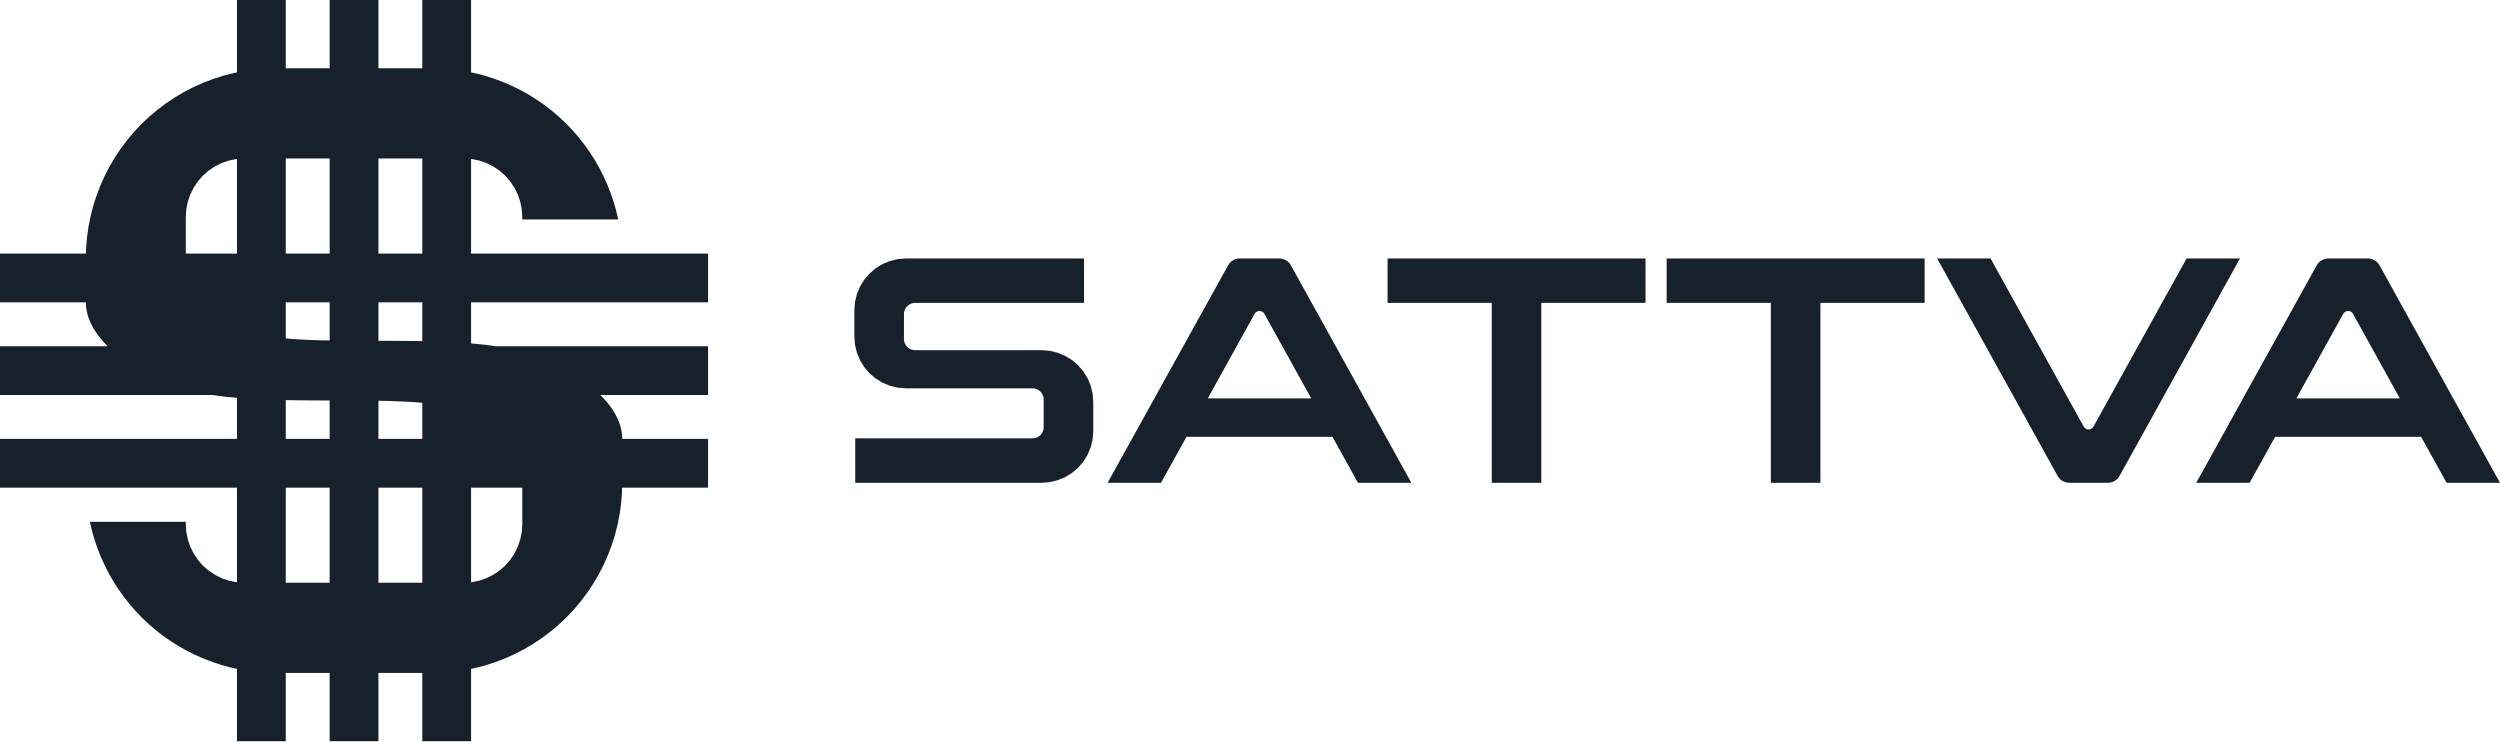
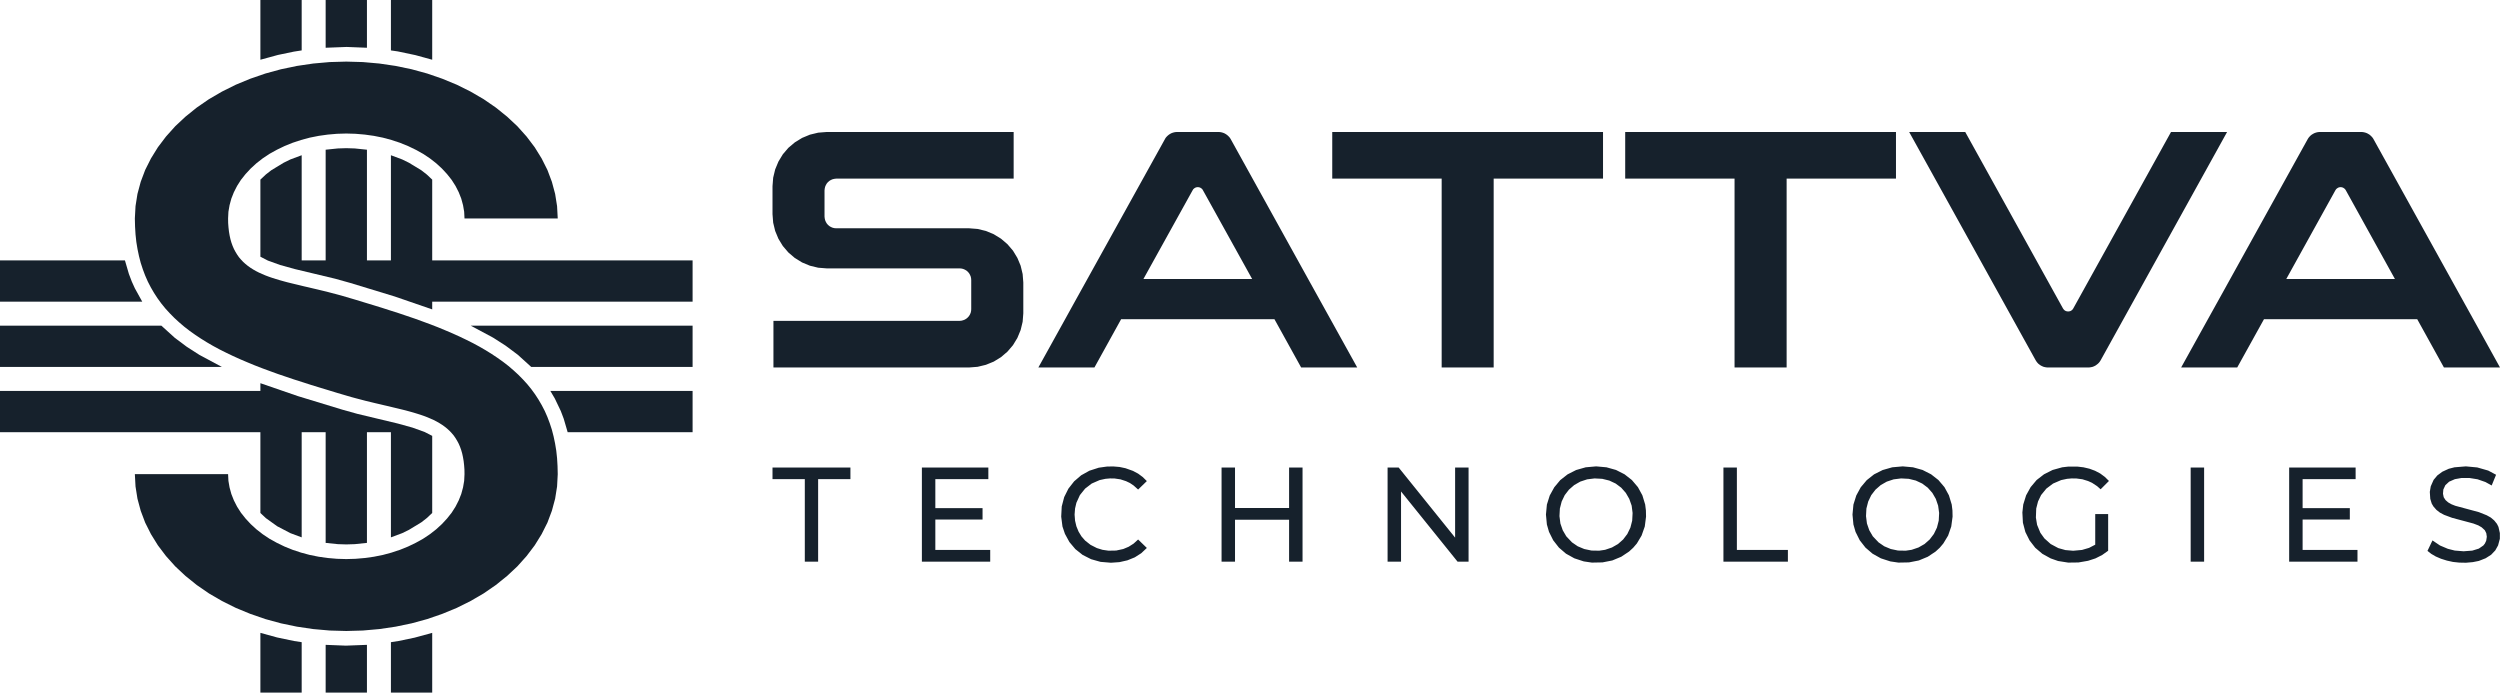
- <svg xmlns="http://www.w3.org/2000/svg" viewBox="0 0 512.66 152" role="img" aria-label="Sattva">
-   <g fill="#16212c" fill-rule="evenodd">
-     <path d="M145.2 52L96.6 52L96.6 32.6L96.67 32.6L98.21 32.91L99.69 33.41L101.1 34.11L102.41 34.98L103.59 36.01L104.62 37.19L105.49 38.5L106.19 39.91L106.69 41.39L107 42.93L107.1 44.5L107.1 45L126.77 45L126.34 43.15L125.81 41.32L125.2 39.53L124.5 37.76L123.71 36.03L122.85 34.34L121.9 32.69L120.87 31.1L119.76 29.55L118.58 28.06L117.33 26.63L116.02 25.26L114.63 23.96L113.19 22.73L111.68 21.56L110.12 20.48L108.52 19.47L106.86 18.54L105.16 17.69L103.42 16.93L101.64 16.25L99.84 15.65L98.01 15.15L96.6 14.84L96.6 0L86.6 0L86.6 14L77.6 14L77.6 0L67.6 0L67.6 14L58.6 14L58.6 0L48.6 0L48.6 14.84L47.92 14.98L45.8 15.52L43.72 16.19L41.68 16.97L39.68 17.86L37.73 18.87L35.85 19.98L34.03 21.19L32.28 22.51L30.61 23.92L29.02 25.42L27.52 27.01L26.11 28.68L24.79 30.43L23.58 32.25L22.47 34.13L21.46 36.08L20.57 38.08L19.79 40.12L19.12 42.2L18.58 44.32L18.15 46.47L17.85 48.63L17.66 50.81L17.63 52L0 52L0 62L17.6 62L17.64 62.86L17.77 63.71L17.97 64.57L18.25 65.41L18.61 66.26L19.03 67.09L19.53 67.92L20.1 68.74L20.74 69.54L21.44 70.33L22.09 71L0 71L0 81L43.6 81L43.74 81.02L45.13 81.22L46.57 81.39L48.06 81.53L48.6 81.58L48.6 90L0 90L0 100L48.6 100L48.6 119.4L48.53 119.4L46.99 119.09L45.51 118.59L44.1 117.89L42.79 117.02L41.61 115.99L40.58 114.81L39.71 113.5L39.01 112.09L38.51 110.61L38.2 109.07L38.1 107.5L38.1 107L18.43 107L18.86 108.85L19.39 110.68L20 112.47L20.7 114.24L21.49 115.97L22.35 117.66L23.3 119.31L24.33 120.9L25.44 122.45L26.62 123.94L27.87 125.37L29.18 126.74L30.57 128.04L32.01 129.27L33.52 130.44L35.08 131.52L36.68 132.53L38.34 133.46L40.04 134.31L41.78 135.07L43.56 135.75L45.36 136.35L47.19 136.85L48.6 137.16L48.6 152L58.6 152L58.6 138L67.6 138L67.6 152L77.6 152L77.6 138L86.6 138L86.6 152L96.6 152L96.6 137.16L97.28 137.02L99.4 136.48L101.48 135.81L103.52 135.03L105.52 134.14L107.47 133.13L109.35 132.02L111.17 130.81L112.92 129.49L114.59 128.08L116.18 126.58L117.68 124.99L119.09 123.32L120.41 121.57L121.62 119.75L122.73 117.87L123.74 115.92L124.63 113.92L125.41 111.88L126.08 109.8L126.62 107.68L127.05 105.53L127.35 103.37L127.54 101.19L127.57 100L145.2 100L145.2 90L127.6 90L127.56 89.14L127.43 88.29L127.23 87.43L126.95 86.59L126.59 85.74L126.17 84.91L125.67 84.08L125.1 83.26L124.46 82.46L123.76 81.67L123.11 81L145.2 81L145.2 71L101.6 71L101.46 70.98L100.07 70.78L98.63 70.61L97.14 70.47L96.6 70.42L96.6 62L145.2 62ZM77.6 52L77.6 32.5L86.6 32.5L86.6 52ZM58.6 52L58.6 32.5L67.6 32.5L67.6 52ZM48.6 52L38.1 52L38.1 44.5L38.2 42.93L38.51 41.39L39.01 39.91L39.71 38.5L40.58 37.19L41.61 36.01L42.79 34.98L44.1 34.11L45.51 33.41L46.99 32.91L48.53 32.6L48.6 32.6ZM58.6 100L67.6 100L67.6 119.5L58.6 119.5ZM58.6 82.05L59.43 82.06L61.14 82.09L62.86 82.1L64.57 82.11L66.29 82.12L67.6 82.12L67.6 90L58.6 90ZM58.6 62L67.6 62L67.6 69.82L67.26 69.81L65.7 69.78L64.19 69.73L62.71 69.67L61.29 69.6L59.92 69.51L58.6 69.4ZM86.6 62L86.6 69.95L85.77 69.94L84.06 69.91L82.34 69.9L80.62 69.89L78.91 69.88L77.6 69.88L77.6 62ZM79.5 82.22L81.01 82.27L82.49 82.33L83.91 82.4L85.28 82.49L86.6 82.6L86.6 90L77.6 90L77.6 82.18L77.94 82.19ZM107 109.07L106.69 110.61L106.19 112.09L105.49 113.5L104.62 114.81L103.59 115.99L102.41 117.02L101.1 117.89L99.69 118.59L98.21 119.09L96.67 119.4L96.6 119.4L96.6 100L107.1 100L107.1 107.5ZM77.6 100L86.6 100L86.6 119.5L77.6 119.5Z" />
-     <path d="M184.12 53.13L182.51 53.52L180.98 54.15L179.56 55.02L178.3 56.1L177.22 57.36L176.35 58.78L175.72 60.31L175.33 61.92L175.2 63.58L175.2 69.05L175.33 70.71L175.72 72.32L176.35 73.86L177.22 75.27L178.3 76.54L179.56 77.61L180.98 78.48L182.51 79.12L184.12 79.5L185.78 79.63L211.72 79.63L212.08 79.66L212.43 79.75L212.77 79.88L213.08 80.07L213.35 80.31L213.58 80.58L213.77 80.89L213.91 81.22L214 81.57L214.02 81.93L214.02 87.59L214 87.95L213.91 88.3L213.77 88.64L213.58 88.94L213.35 89.22L213.08 89.45L212.77 89.64L212.43 89.78L212.08 89.86L211.72 89.89L175.38 89.89L175.38 99L213.61 99L215.27 98.87L216.88 98.48L218.41 97.85L219.83 96.98L221.09 95.9L222.17 94.64L223.04 93.22L223.67 91.69L224.06 90.08L224.19 88.42L224.19 82.39L224.06 80.74L223.67 79.12L223.04 77.59L222.17 76.18L221.09 74.91L219.83 73.83L218.41 72.97L216.88 72.33L215.27 71.94L213.61 71.81L187.67 71.81L187.31 71.79L186.96 71.7L186.62 71.56L186.31 71.37L186.04 71.14L185.81 70.87L185.62 70.56L185.48 70.22L185.39 69.87L185.37 69.51L185.37 64.41L185.39 64.05L185.48 63.7L185.62 63.36L185.81 63.06L186.04 62.78L186.31 62.55L186.62 62.36L186.96 62.22L187.31 62.14L187.67 62.11L222.3 62.11L222.3 53L185.78 53ZM264.57 54.17L264.38 53.94L264.18 53.73L263.95 53.54L263.71 53.38L263.45 53.25L263.17 53.14L262.89 53.06L262.6 53.02L262.31 53L254.24 53L253.95 53.02L253.66 53.06L253.38 53.14L253.1 53.25L252.84 53.38L252.6 53.54L252.37 53.73L252.17 53.94L251.99 54.17L251.83 54.42L233.95 86.7L232.36 89.57L227.13 99L238.08 99L243.31 89.57L273.24 89.57L278.47 99L289.42 99L284.19 89.57L279.84 81.7L264.72 54.42ZM257.8 63.87L258.03 63.8L258.28 63.77L258.52 63.8L258.75 63.87L258.96 64L259.14 64.16L259.28 64.36L268.89 81.7L247.67 81.7L257.27 64.36L257.41 64.16L257.59 64ZM305.91 53L284.54 53L284.54 62.11L305.91 62.11L305.91 99L316.07 99L316.07 62.11L337.44 62.11L337.44 53L316.07 53ZM373.3 53L363.13 53L341.77 53L341.77 62.11L363.13 62.11L363.13 99L373.3 99L373.3 62.11L394.67 62.11L394.67 53ZM432.82 98.94L433.1 98.86L433.37 98.75L433.63 98.62L433.88 98.46L434.1 98.27L434.31 98.06L434.49 97.83L434.65 97.58L459.34 53L448.39 53L429.3 87.47L429.16 87.67L428.98 87.84L428.77 87.96L428.54 88.04L428.29 88.06L428.05 88.04L427.82 87.96L427.61 87.84L427.43 87.67L427.29 87.47L408.19 53L397.24 53L421.94 97.58L422.09 97.83L422.28 98.06L422.48 98.27L422.71 98.46L422.95 98.62L423.21 98.75L423.49 98.86L423.77 98.94L424.06 98.98L424.35 99L432.23 99L432.53 98.98ZM487.96 54.42L487.8 54.17L487.62 53.94L487.42 53.73L487.19 53.54L486.95 53.38L486.69 53.25L486.41 53.14L486.13 53.06L485.84 53.02L485.55 53L477.48 53L477.19 53.02L476.9 53.06L476.62 53.14L476.34 53.25L476.08 53.38L475.84 53.54L475.61 53.73L475.41 53.94L475.22 54.17L475.07 54.42L459.95 81.7L458.72 83.94L455.6 89.57L450.37 99L461.32 99L466.55 89.57L496.48 89.57L501.71 99L512.66 99L507.43 89.57L504.3 83.92L503.07 81.7ZM481.04 63.87L481.27 63.8L481.51 63.77L481.76 63.8L481.99 63.87L482.2 64L482.38 64.16L482.52 64.36L492.12 81.7L470.9 81.7L480.51 64.36L480.65 64.16L480.83 64Z" />
-   </g>
+ <svg xmlns="http://www.w3.org/2000/svg" viewBox="0 0 3754.0 1040.0" role="img" aria-label="Sattva Technologies">
+   <path fill="#16212c" fill-rule="evenodd" d="M489 71.7L520.6 70.5L551 71.7L551 0L489 0ZM391 89.7L417.4 82.5L441.4 77.5L453 75.7L453 0L391 0ZM213.6 453L202.5 432.9L197.9 422.8L193.5 411.2L187.6 391L0 391L0 453ZM333.2 551L299.6 533L280.7 520.9L262.5 507.3L242.3 489L0 489L0 551ZM391 770.3L399.2 778L416.2 790.2L436.1 800.6L453 806.9L453 649L489 649L489 815.2L507.3 817.1L520 817.5L532.7 817.1L551 815.2L551 649L587 649L587 806.9L603.9 800.6L614.1 795.6L632.7 784.3L640.8 778L649 770.3L649 654.5L637.7 648.7L619.4 642.1L597.4 636L536.8 621.5L513.9 615.1L447.3 594.8L391 575.4L391 587L0 587L0 649L391 649ZM441.4 962.5L416.1 957.2L391 950.3L391 1040L453 1040L453 964.3ZM597.3 77.2L623.9 82.8L649 89.7L649 0L587 0L587 75.7ZM632.7 255.7L614.1 244.4L603.9 239.4L587 233.1L587 391L551 391L551 224.8L532.7 222.9L520 222.5L507.3 222.9L489 224.8L489 391L453 391L453 233.1L436.1 239.4L425.9 244.4L407.3 255.7L399.2 262L391 269.7L391 385.5L402.3 391.3L420.6 397.9L442.6 404L503.2 418.5L526.1 424.9L592.7 445.2L649 464.6L649 453L1040 453L1040 391L649 391L649 269.7L640.8 262ZM706.8 489L740.4 507L759.3 519.1L777.5 532.7L797.7 551L1040 551L1040 489ZM826.4 587L833.1 598.4L842.1 617.2L846.5 628.8L852.4 649L1040 649L1040 587ZM649 950.3L622.6 957.5L598.6 962.5L587 964.3L587 1040L649 1040ZM551 968.3L519.4 969.5L489 968.3L489 1040L551 1040Z" />
+   <path fill="#16212c" fill-rule="evenodd" d="M837.5 328L836.5 309.5L833.6 291.2L828.7 273L822 255.2L813.3 237.9L802.9 221.1L790.7 205L776.9 189.6L761.4 175.1L744.5 161.5L726.2 148.9L706.6 137.5L685.9 127.2L664.1 118.2L641.5 110.4L618.1 104L594.1 99L569.7 95.4L544.9 93.2L520 92.5L495.1 93.2L470.3 95.4L445.9 99L421.9 104L398.5 110.4L375.9 118.2L354.1 127.2L333.4 137.5L313.8 148.9L295.5 161.5L278.6 175.1L263.1 189.6L249.3 205L237.1 221.1L226.7 237.9L218 255.2L211.3 273L206.4 291.2L203.5 309.5L202.5 328L202.8 340.2L203.5 351.9L204.7 363.2L206.5 374.1L208.7 384.6L211.3 394.7L214.5 404.5L218 413.8L222 422.9L226.5 431.6L231.4 440L236.6 448L242.3 455.8L248.4 463.3L254.9 470.4L261.8 477.4L269 484L276.6 490.5L284.6 496.7L292.9 502.6L301.6 508.4L310.6 514L319.9 519.4L329.5 524.6L339.5 529.6L349.7 534.5L360.3 539.3L371.1 543.9L382.2 548.5L393.5 552.9L405.2 557.2L417 561.5L429.1 565.6L441.5 569.8L454.1 573.8L466.8 577.9L479.8 581.9L493 585.9L506.4 590L520 594L527.5 596.2L534.9 598.2L542.2 600.1L549.4 602L556.5 603.7L563.5 605.4L570.4 607L577.1 608.6L583.7 610.1L590.2 611.7L596.5 613.2L602.7 614.7L608.8 616.2L614.7 617.8L620.4 619.4L626 621.1L631.4 622.8L636.6 624.6L641.6 626.5L646.5 628.6L651.2 630.7L655.7 633L659.9 635.4L664 638L667.9 640.8L671.5 643.7L675 646.9L678.2 650.3L681.2 653.8L683.9 657.7L686.4 661.8L688.7 666.1L690.7 670.7L692.5 675.7L694 680.9L695.2 686.4L696.2 692.3L696.9 698.5L697.4 705.1L697.5 712L697 722L695.3 731.9L692.6 741.8L688.8 751.4L684 760.8L678.2 769.9L671.3 778.6L663.6 786.9L655 794.8L645.5 802.2L635.3 809L624.3 815.1L612.7 820.7L600.6 825.6L587.9 829.8L574.9 833.3L561.4 836L547.8 837.9L533.9 839.1L520 839.5L506.1 839.1L492.2 837.9L478.6 836L465.1 833.3L452.1 829.8L439.4 825.6L427.3 820.7L415.7 815.1L404.7 809L394.5 802.2L385 794.8L376.4 786.9L368.7 778.6L361.8 769.9L356 760.8L351.2 751.4L347.4 741.8L344.7 731.9L343 722L342.5 712L202.5 712L203.5 730.5L206.4 748.8L211.3 767L218 784.8L226.7 802.1L237.1 818.9L249.3 835L263.1 850.4L278.6 864.9L295.5 878.5L313.8 891.1L333.4 902.5L354.1 912.8L375.9 921.8L398.5 929.6L421.9 936L445.9 941L470.3 944.6L495.1 946.8L520 947.5L544.9 946.8L569.7 944.6L594.1 941L618.1 936L641.5 929.6L664.1 921.8L685.9 912.8L706.6 902.5L726.2 891.1L744.5 878.5L761.4 864.9L776.9 850.4L790.7 835L802.9 818.9L813.3 802.1L822 784.8L828.7 767L833.6 748.8L836.5 730.5L837.5 712L837.2 699.8L836.5 688.1L835.3 676.8L833.5 665.9L831.3 655.4L828.7 645.3L825.5 635.5L822 626.2L818 617.1L813.5 608.4L808.6 600L803.4 592L797.7 584.2L791.6 576.7L785.1 569.6L778.2 562.6L771 556L763.4 549.5L755.4 543.3L747.1 537.4L738.4 531.6L729.4 526L720.1 520.6L710.5 515.4L700.5 510.4L690.3 505.5L679.7 500.7L668.9 496.1L657.8 491.5L646.5 487.1L634.8 482.8L623 478.5L610.9 474.4L598.5 470.2L585.9 466.2L573.2 462.1L560.2 458.1L547 454.1L533.6 450L520 446L512.5 443.8L505.1 441.8L497.8 439.9L490.6 438L483.5 436.3L476.5 434.6L469.6 433L462.9 431.4L456.3 429.9L449.8 428.3L443.5 426.8L437.3 425.3L431.2 423.8L425.3 422.2L419.6 420.6L414 418.9L408.6 417.2L403.4 415.4L398.4 413.5L393.5 411.4L388.8 409.3L384.3 407L380.1 404.6L376 402L372.1 399.2L368.5 396.3L365 393.1L361.8 389.7L358.8 386.2L356.1 382.3L353.6 378.2L351.3 373.9L349.3 369.3L347.5 364.3L346 359.1L344.8 353.6L343.8 347.7L343.1 341.5L342.6 334.9L342.5 328L343 318L344.7 308.1L347.4 298.2L351.2 288.6L356 279.2L361.8 270.1L368.7 261.4L376.4 253.1L385 245.2L394.5 237.8L404.7 231L415.7 224.9L427.3 219.3L439.4 214.4L452.1 210.2L465.1 206.7L478.6 204L492.2 202.1L506.1 200.9L520 200.5L533.9 200.9L547.8 202.1L561.4 204L574.9 206.7L587.9 210.2L600.6 214.4L612.7 219.3L624.3 224.9L635.3 231L645.5 237.8L655 245.2L663.6 253.1L671.3 261.4L678.2 270.1L684 279.2L688.8 288.6L692.6 298.2L695.3 308.1L697 318L697.5 328Z" />
+   <path fill="#16212c" fill-rule="evenodd" d="M1228.6 199.2L1216.2 202.2L1204.4 207.1L1193.5 213.8L1183.8 222L1175.5 231.7L1168.9 242.6L1164 254.4L1161 266.8L1160 279.6L1160 321.6L1161 334.4L1164 346.8L1168.9 358.6L1175.5 369.4L1183.8 379.1L1193.5 387.4L1204.4 394.1L1216.2 399L1228.6 402L1241.3 403L1440.8 403L1443.5 403.2L1446.2 403.8L1448.8 404.9L1451.2 406.3L1453.3 408.1L1455.1 410.2L1456.5 412.6L1457.6 415.2L1458.2 417.9L1458.4 420.6L1458.4 464.1L1458.2 466.9L1457.6 469.6L1456.5 472.2L1455.1 474.5L1453.3 476.6L1451.2 478.4L1448.8 479.9L1446.2 480.9L1443.5 481.6L1440.8 481.8L1161.4 481.8L1161.4 551.8L1455.3 551.8L1468 550.8L1480.4 547.8L1492.2 543L1503.1 536.3L1512.8 528L1521.1 518.3L1527.7 507.4L1532.6 495.6L1535.6 483.2L1536.6 470.5L1536.6 424.2L1535.6 411.5L1532.6 399L1527.7 387.3L1521.1 376.4L1512.8 366.7L1503.1 358.4L1492.2 351.7L1480.4 346.8L1468 343.8L1455.3 342.8L1255.8 342.8L1253.1 342.6L1250.4 342L1247.8 340.9L1245.4 339.5L1243.3 337.7L1241.5 335.6L1240.1 333.2L1239 330.6L1238.4 327.9L1238.1 325.2L1238.1 285.9L1238.4 283.2L1239 280.5L1240.1 277.9L1241.5 275.5L1243.3 273.4L1245.4 271.6L1247.8 270.2L1250.4 269.1L1253.1 268.5L1255.8 268.2L1522.1 268.2L1522.1 198.2L1241.3 198.2ZM1847 207.2L1845.6 205.5L1844 203.9L1842.2 202.4L1840.4 201.2L1838.4 200.1L1836.3 199.3L1834.1 198.7L1831.8 198.3L1829.6 198.2L1767.6 198.2L1765.4 198.3L1763.1 198.7L1760.9 199.3L1758.8 200.1L1756.8 201.2L1755 202.4L1753.2 203.9L1751.6 205.5L1750.2 207.2L1749.1 209.2L1611.6 457.2L1599.4 479.3L1559.2 551.8L1643.4 551.8L1683.5 479.3L1913.7 479.3L1953.8 551.8L2038 551.8L1997.8 479.3L1964.3 418.9L1848.2 209.2ZM1794.9 281.8L1796.7 281.2L1798.6 281L1800.5 281.2L1802.3 281.8L1803.9 282.8L1805.3 284L1806.3 285.6L1880.2 418.9L1717 418.9L1790.9 285.6L1791.9 284L1793.3 282.8ZM2164.8 198.2L2000.5 198.2L2000.5 268.2L2164.8 268.2L2164.8 551.8L2242.9 551.8L2242.9 268.2L2407.1 268.2L2407.1 198.2L2242.9 198.2ZM2682.8 198.2L2604.6 198.2L2440.4 198.2L2440.4 268.2L2604.6 268.2L2604.6 551.8L2682.8 551.8L2682.8 268.2L2847 268.2L2847 198.2ZM3140.3 551.3L3142.5 550.8L3144.6 549.9L3146.6 548.9L3148.4 547.6L3150.2 546.2L3151.8 544.6L3153.2 542.8L3154.4 540.9L3344.2 198.2L3260 198.2L3113.2 463.2L3112.2 464.7L3110.8 466L3109.2 467L3107.4 467.5L3105.5 467.7L3103.6 467.5L3101.9 467L3100.2 466L3098.9 464.7L3097.8 463.2L2951 198.2L2866.8 198.2L3056.7 540.9L3057.9 542.8L3059.3 544.6L3060.8 546.2L3062.6 547.6L3064.5 548.9L3066.5 549.9L3068.6 550.8L3070.7 551.3L3073 551.7L3075.2 551.8L3135.8 551.8L3138 551.7ZM3564.2 209.2L3563 207.2L3561.6 205.5L3560 203.9L3558.3 202.4L3556.4 201.2L3554.4 200.1L3552.3 199.3L3550.1 198.7L3547.9 198.3L3545.6 198.2L3483.6 198.2L3481.4 198.3L3479.1 198.7L3477 199.3L3474.9 200.1L3472.9 201.2L3471 202.4L3469.2 203.9L3467.7 205.5L3466.3 207.2L3465.1 209.2L3348.9 418.9L3339.4 436.1L3315.4 479.3L3275.2 551.8L3359.4 551.8L3399.6 479.3L3629.7 479.3L3669.8 551.8L3754 551.8L3713.9 479.3L3689.8 435.9L3680.4 418.9ZM3511 281.8L3512.8 281.2L3514.6 281L3516.5 281.2L3518.3 281.8L3519.9 282.8L3521.3 284L3522.4 285.6L3596.2 418.9L3433.1 418.9L3506.9 285.6L3508 284L3509.4 282.8Z" />
+   <path fill="#16212c" fill-rule="evenodd" d="M1277 719.5L1277 702L1160 702L1160 719.5L1208.5 719.5L1208.5 843.4L1228.5 843.4L1228.5 719.5ZM1404.5 825.8L1404.5 780.1L1475.4 780.1L1475.4 763L1404.5 763L1404.5 719.5L1484.1 719.5L1484.1 702L1384.3 702L1384.3 843.4L1486.9 843.4L1486.9 825.8ZM1681 844.1L1692.9 841.4L1704 836.9L1713.7 830.7L1722.1 822.8L1709 810.1L1702.2 816.3L1694.8 821L1686.7 824.4L1676 826.7L1664.5 826.9L1655.5 825.6L1647.1 823L1637.5 818.1L1629.4 811.7L1623.9 805.4L1619.6 798.3L1616.3 790.3L1614.3 781.8L1613.6 772.7L1614.3 763.6L1616.3 755L1621.6 743.4L1629.4 733.7L1639.3 726.1L1651.2 720.9L1659.9 719L1666.8 718.4L1673.7 718.5L1682.5 719.8L1690.8 722.5L1696.7 725.3L1702.2 729L1709 735.1L1722.1 722.4L1715.9 716.3L1709 711.2L1701.3 707.1L1690.1 703.1L1681.1 701.2L1671.6 700.4L1662 700.6L1649.9 702.3L1635.9 706.8L1623.5 713.7L1612.9 722.8L1604.3 733.8L1598 746.4L1594.3 760.5L1593.5 775.8L1595.4 790.6L1599.1 801.6L1605.8 813.9L1614.7 824.5L1625.6 833.2L1638.4 839.7L1652.6 843.7L1668.2 845ZM1955.9 702L1935.7 702L1935.7 762.8L1854.5 762.8L1854.5 702L1834.3 702L1834.3 843.4L1854.5 843.4L1854.5 780.4L1935.7 780.4L1935.7 843.4L1955.9 843.4ZM2205.2 843.4L2205.2 702L2185 702L2185 807.3L2100.2 702L2083.6 702L2083.6 843.4L2103.8 843.4L2103.8 738L2188.7 843.4ZM2406.3 844.5L2421 841.6L2434.5 836L2446.2 828.2L2452.4 822.5L2457.9 816.1L2465 804.2L2469.8 790.6L2471.7 775.8L2471.5 766.5L2470.4 757.6L2466.2 743.8L2459.5 731.5L2450.4 720.8L2439.4 712.2L2426.6 705.7L2412.3 701.7L2396.8 700.3L2381.1 701.7L2366.7 705.8L2353.9 712.3L2342.8 721L2333.9 731.7L2327.1 744L2322.8 757.7L2321.4 772.7L2322.8 787.6L2326 798.7L2332.3 811.3L2340.9 822.3L2351.5 831.4L2364.1 838.4L2378.2 843L2390.4 844.8ZM2389.8 826.7L2378.9 824.4L2369.1 820.3L2360.5 814.4L2351.9 805.3L2346.6 796.2L2343.1 786.1L2341.7 775L2342.3 763.6L2345 753.1L2349.6 743.5L2355.9 735.3L2363.8 728.4L2372.9 723.2L2383.2 719.8L2394.4 718.4L2405.9 719L2416.5 721.6L2426.1 726.1L2434.4 732.3L2441.3 740.1L2446.5 749.1L2450.1 759.3L2451.5 770.3L2450.9 781.8L2448.2 792.3L2443.6 801.8L2437.3 810.1L2429.6 816.9L2420.5 822.1L2410.2 825.6L2401.4 826.9ZM2608.1 825.8L2608.1 702L2587.9 702L2587.9 843.4L2684.7 843.4L2684.7 825.8ZM2866.5 844.5L2881.3 841.6L2894.8 836L2906.5 828.2L2912.7 822.5L2918.1 816.1L2925.3 804.2L2930 790.6L2932 775.8L2931.8 766.5L2930.7 757.6L2926.5 743.8L2919.8 731.5L2910.7 720.8L2899.7 712.2L2886.9 705.7L2872.6 701.7L2857.1 700.3L2841.4 701.7L2827 705.8L2814.1 712.3L2803.1 721L2794.1 731.7L2787.4 744L2783.1 757.7L2781.7 772.7L2783.1 787.6L2786.3 798.7L2792.6 811.3L2801.2 822.3L2811.8 831.4L2824.3 838.4L2838.5 843L2850.7 844.8ZM2850.1 826.7L2839.2 824.4L2829.4 820.3L2820.8 814.4L2812.2 805.3L2806.9 796.2L2803.4 786.1L2802 775L2802.6 763.6L2805.3 753.1L2809.9 743.5L2816.2 735.3L2824.1 728.4L2833.2 723.2L2843.5 719.8L2854.7 718.4L2866.2 719L2876.8 721.6L2886.4 726.1L2894.7 732.3L2901.6 740.1L2906.8 749.1L2910.3 759.3L2911.8 770.3L2911.2 781.8L2908.5 792.3L2903.9 801.8L2897.6 810.1L2889.9 816.9L2880.8 822.1L2870.5 825.6L2861.7 826.9ZM3121 844.6L3135.4 842.1L3146.5 838.5L3156.6 833.4L3165.6 827L3165.6 771.9L3146.2 771.9L3146.2 817.9L3136.9 822.7L3126.3 825.8L3113.1 827L3101.4 826L3090.7 823L3079.3 816.9L3069.9 808.5L3063.8 800L3058.9 788.1L3057.1 777.2L3057.6 763.6L3060.3 753L3064.9 743.4L3072.8 733.7L3082.9 726.1L3095 720.9L3103.9 719L3110.9 718.4L3118 718.5L3127 719.7L3135.4 722.3L3141.4 725L3149 730L3154.3 734.7L3166.8 722.2L3160.6 716.1L3153.7 711L3145.9 706.9L3137.5 703.8L3128.5 701.7L3119.1 700.6L3106 700.6L3096.6 701.7L3082.2 705.7L3069.3 712.2L3058.2 720.8L3049.2 731.5L3042.4 743.8L3038.1 757.6L3036.8 769.5L3037.6 784.9L3041.3 798.9L3047.6 811.5L3056.1 822.5L3066.8 831.6L3079.3 838.5L3090.4 842.4L3105.6 844.8ZM3289.5 702L3289.5 843.4L3309.7 843.4L3309.7 702ZM3457.6 825.8L3457.6 780.1L3528.5 780.1L3528.5 763L3457.6 763L3457.6 719.5L3537.2 719.5L3537.2 702L3437.4 702L3437.4 843.4L3540 843.4L3540 825.8ZM3713.1 844.1L3722.2 842.3L3732.4 838.3L3740.7 833L3746.9 826.5L3751.1 819L3753.8 809L3753.8 800.5L3751.7 791.2L3749.4 786.6L3745.2 781.4L3740.1 777.1L3734 773.7L3722.2 769L3686.9 759.5L3681.1 757.2L3676.2 754.4L3672.2 750.9L3669.5 746.7L3668.4 741.4L3668.9 735.1L3671.9 728.6L3677.6 723.3L3686.3 719.5L3695.9 717.8L3708.4 717.8L3720.3 719.7L3732.1 723.8L3741.5 729L3748.1 712.9L3736.3 706.6L3719.8 701.9L3702.7 700.3L3685.7 701.7L3677.1 703.9L3667.5 708.3L3659.9 713.9L3654.3 720.6L3650 730.3L3648.6 738.6L3649.3 749.1L3651.5 756.2L3654.1 760.6L3658.6 765.7L3663.9 769.8L3670.1 773.1L3682.2 777.6L3714 786.1L3721.4 788.9L3726.4 791.8L3731.2 796.2L3733.4 800.6L3734.2 806L3733.3 811.9L3731.3 816.2L3729 819.1L3722.2 823.8L3712.4 826.8L3699.3 827.8L3686 826.7L3675.7 824.1L3663.9 819.1L3652.6 811.5L3645.1 827.2L3650.8 831.7L3657.5 835.6L3665.4 839L3674.3 841.8L3683.4 843.8L3692.8 844.8L3702.9 845Z" />
</svg>
